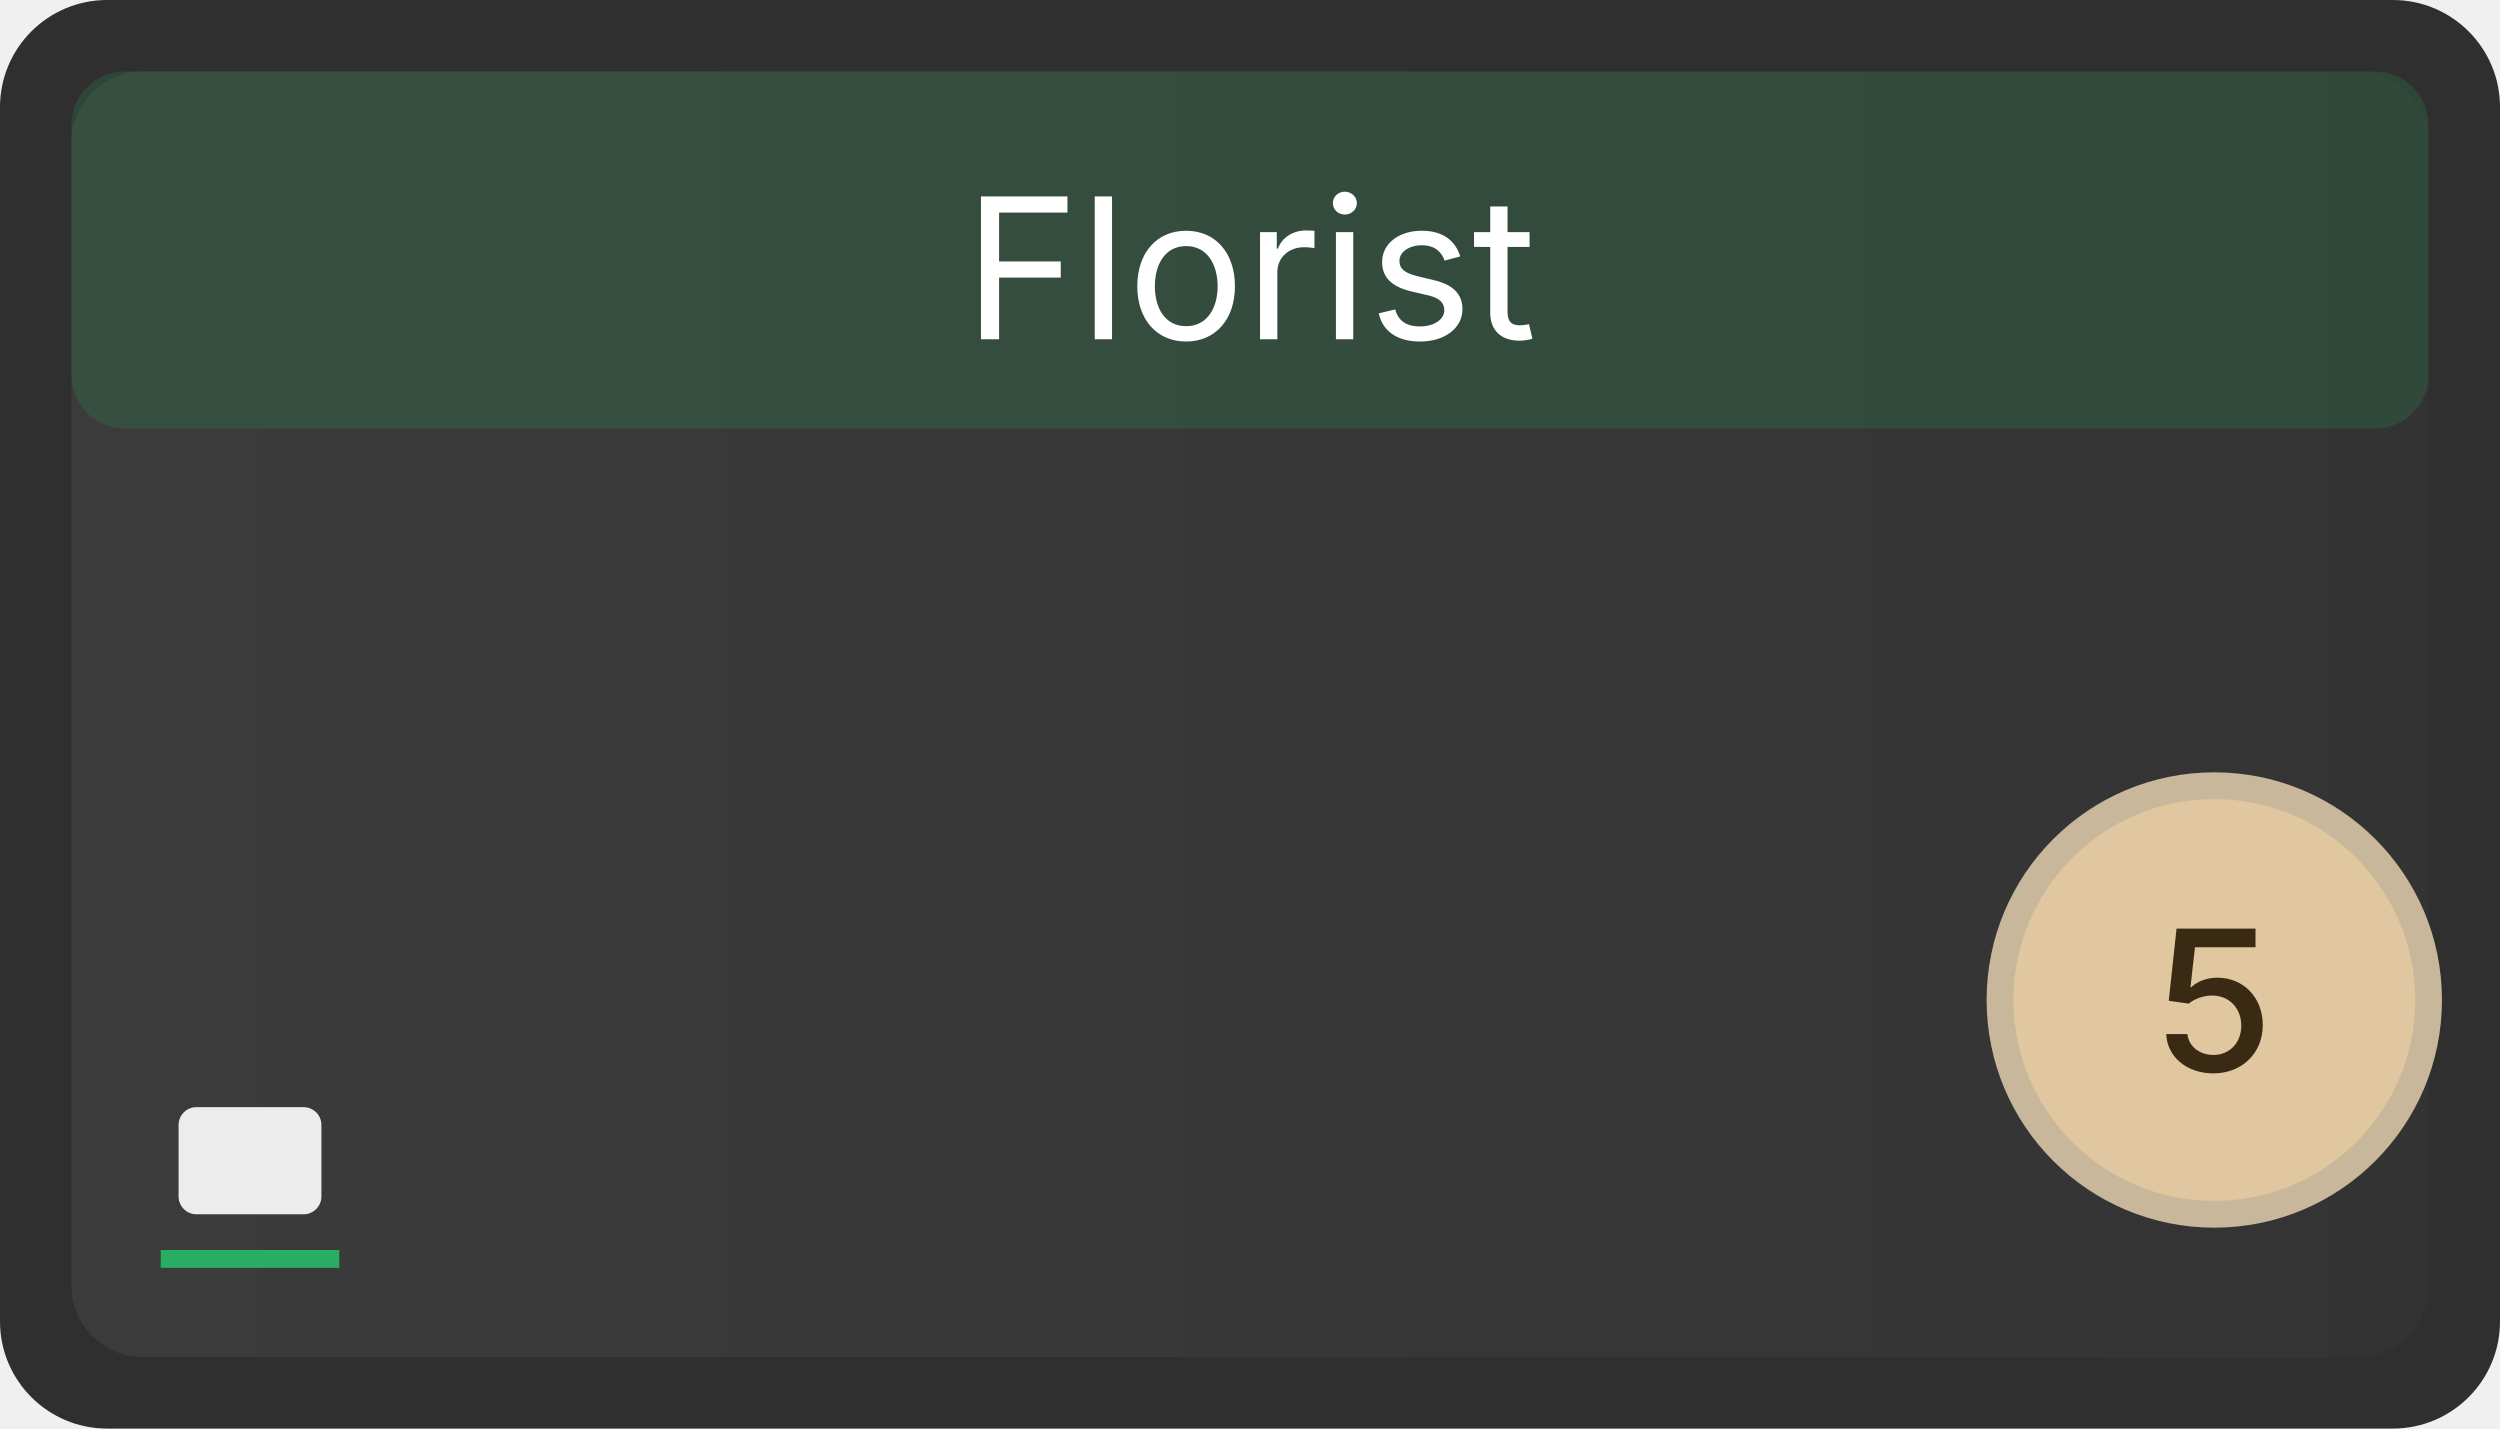
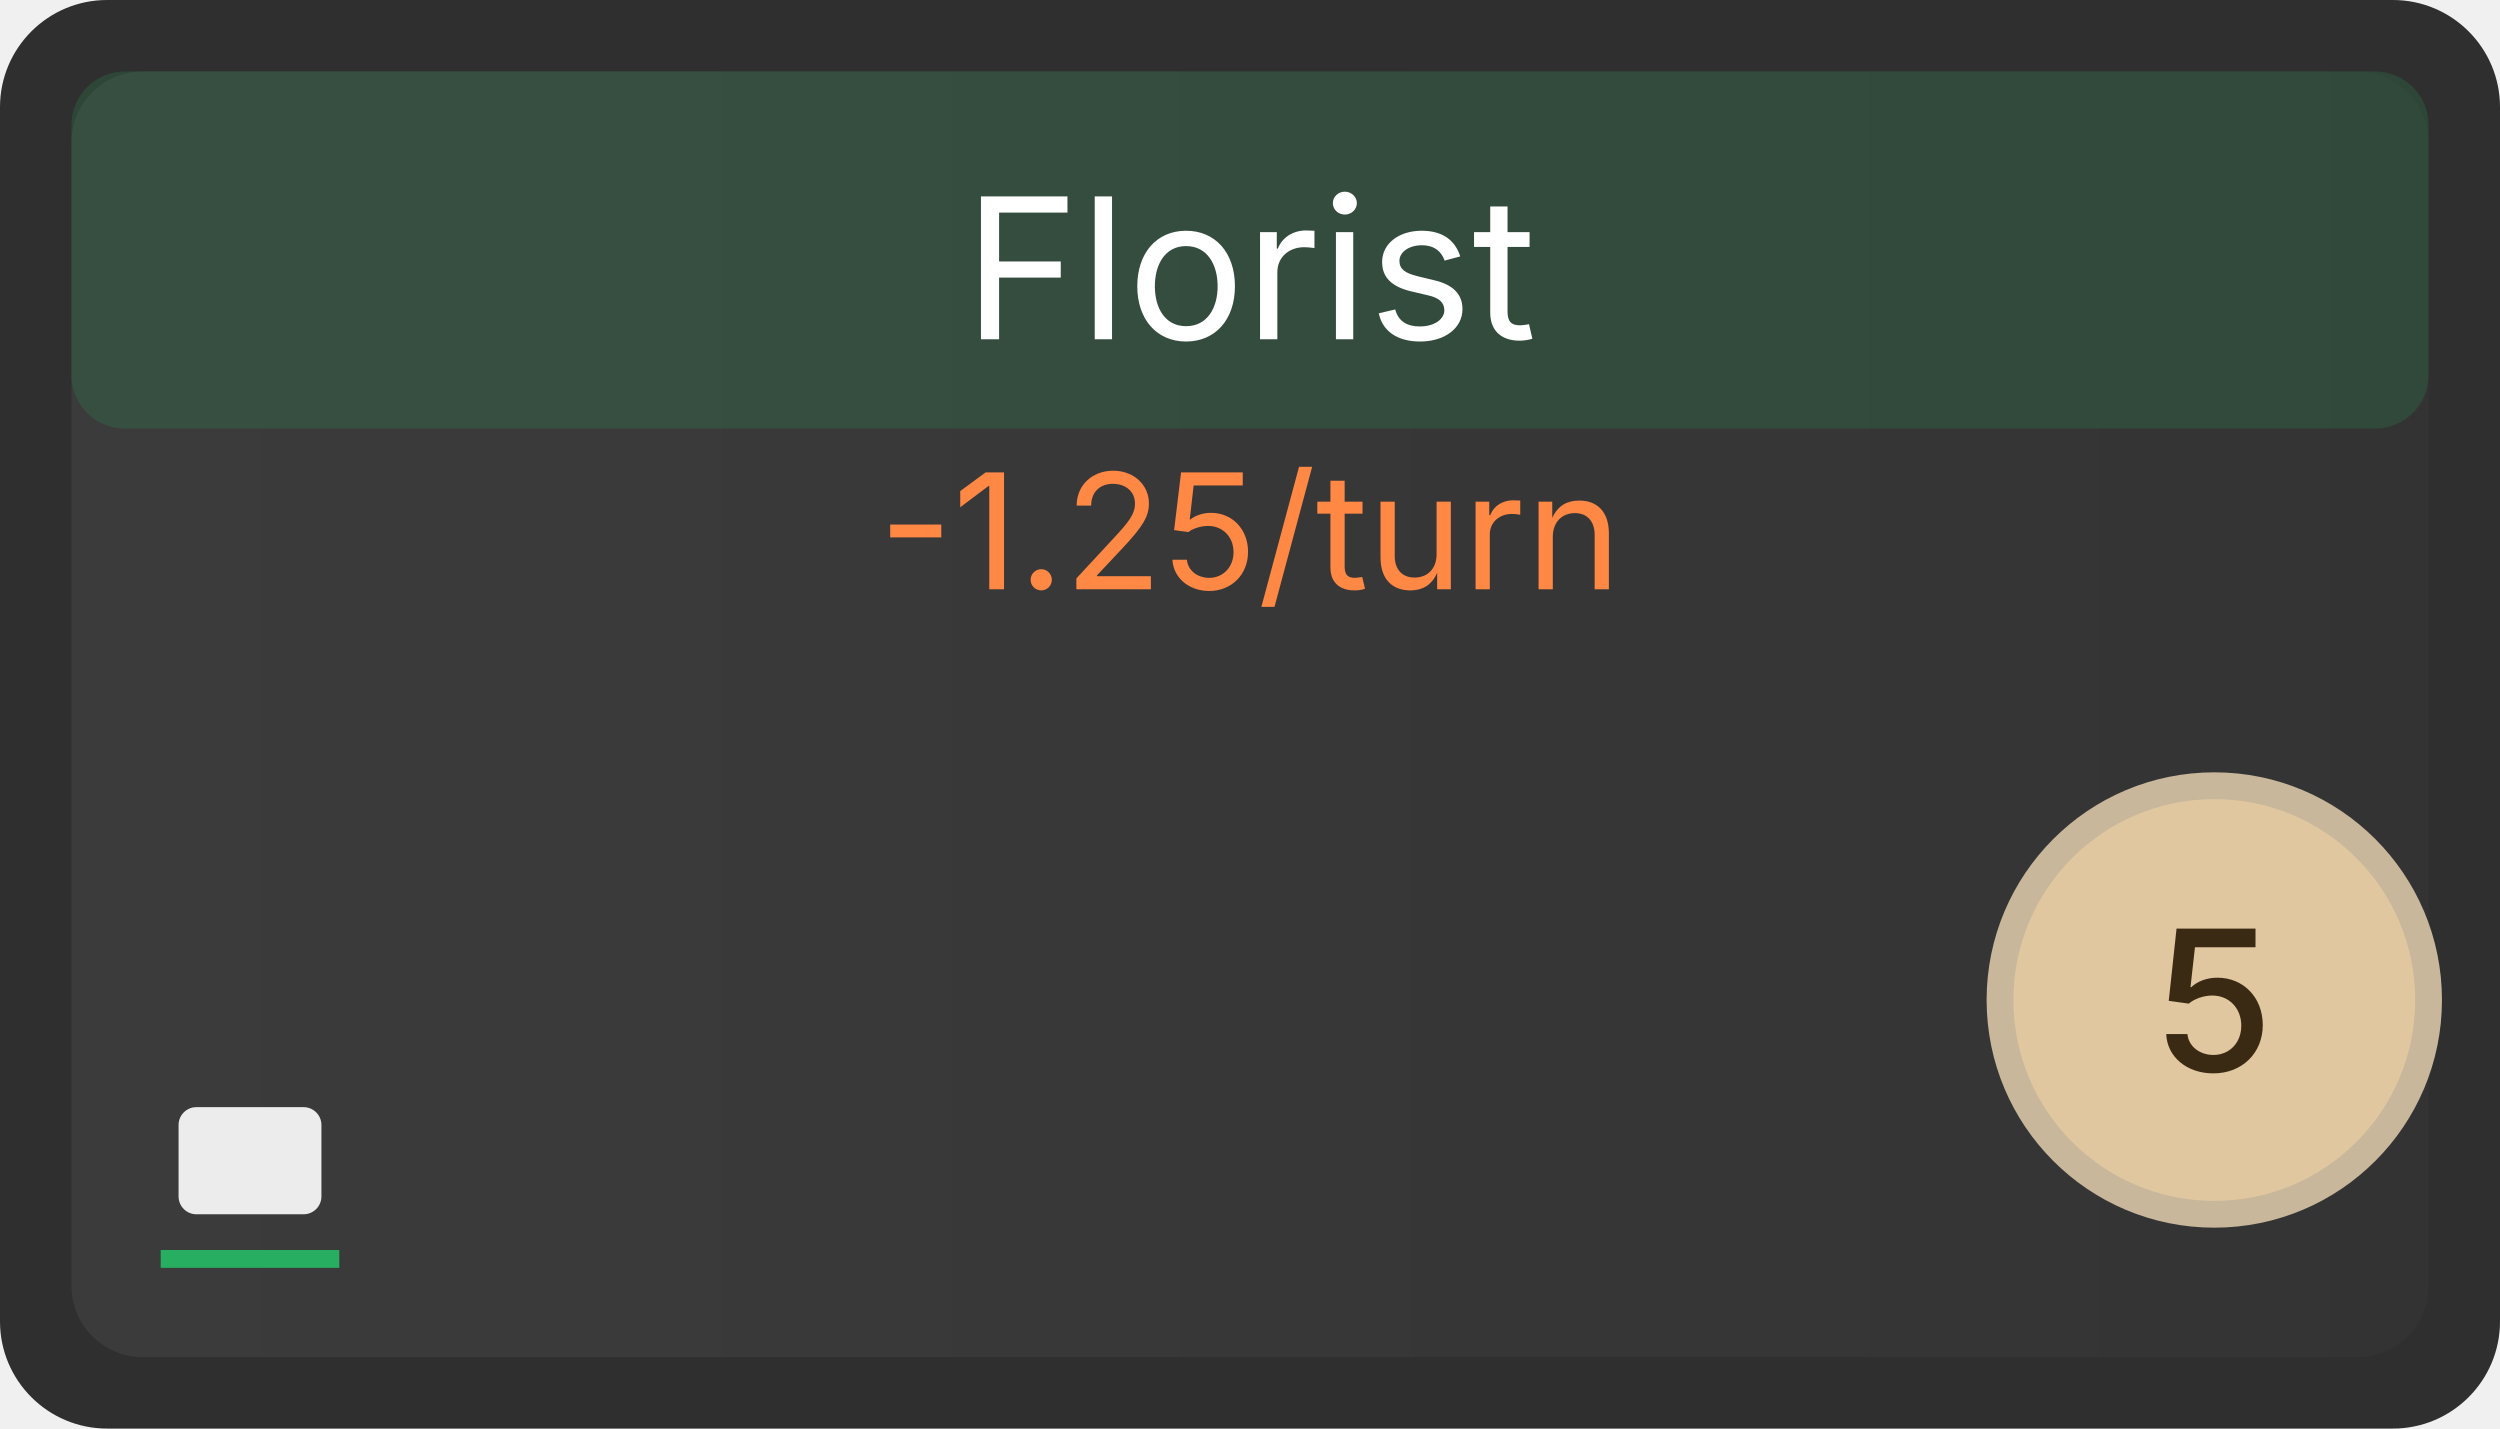
<svg xmlns="http://www.w3.org/2000/svg" width="140" height="80" viewBox="0 0 140 80" role="img" aria-label="Florist">
  <defs>
    <linearGradient id="g-biz-florist" x1="0" x2="1">
      <stop offset="0" stop-color="#ffffff" stop-opacity="0.06" />
      <stop offset="1" stop-color="#ffffff" stop-opacity="0.02" />
    </linearGradient>
  </defs>
  <rect x="0" y="0" width="140" height="80" rx="6" ry="6" fill="#2f2f2f" />
  <rect x="4" y="4" width="132" height="72" rx="4" ry="4" fill="url(#g-biz-florist)" />
  <rect x="4" y="4" width="132" height="20" rx="3" ry="3" fill="#27AE60" opacity="0.18" />
  <text x="70" y="19" font-family="Inter, Segoe UI, Arial, sans-serif" font-size="11" fill="#ffffff" font-weight="400" text-anchor="middle">Florist</text>
  <circle cx="124" cy="56" r="12" fill="#e0c7a0" stroke="#c8b79a" stroke-width="1.5" />
  <text x="124" y="60" font-family="Inter, Segoe UI, Arial, sans-serif" font-size="11" fill="#3a2a14" text-anchor="middle" font-weight="500">5</text>
+   <text x="70" y="33" font-family="Inter, Segoe UI, Arial, sans-serif" font-size="9" fill="#ff8844" font-weight="400" text-anchor="middle">-1.25/turn</text>
  <g class="ms-synergy-icon" aria-hidden="false" transform="translate(6, 58)">
    <svg width="16" height="16" viewBox="0 0 16 16" role="img" aria-label="Commerce icon">
      <path d="M3 12h10v1H3z" fill="#27AE60" />
      <rect x="4" y="4" width="8" height="6" rx="1" fill="#fff" opacity="0.9" />
    </svg>
  </g>
</svg>
